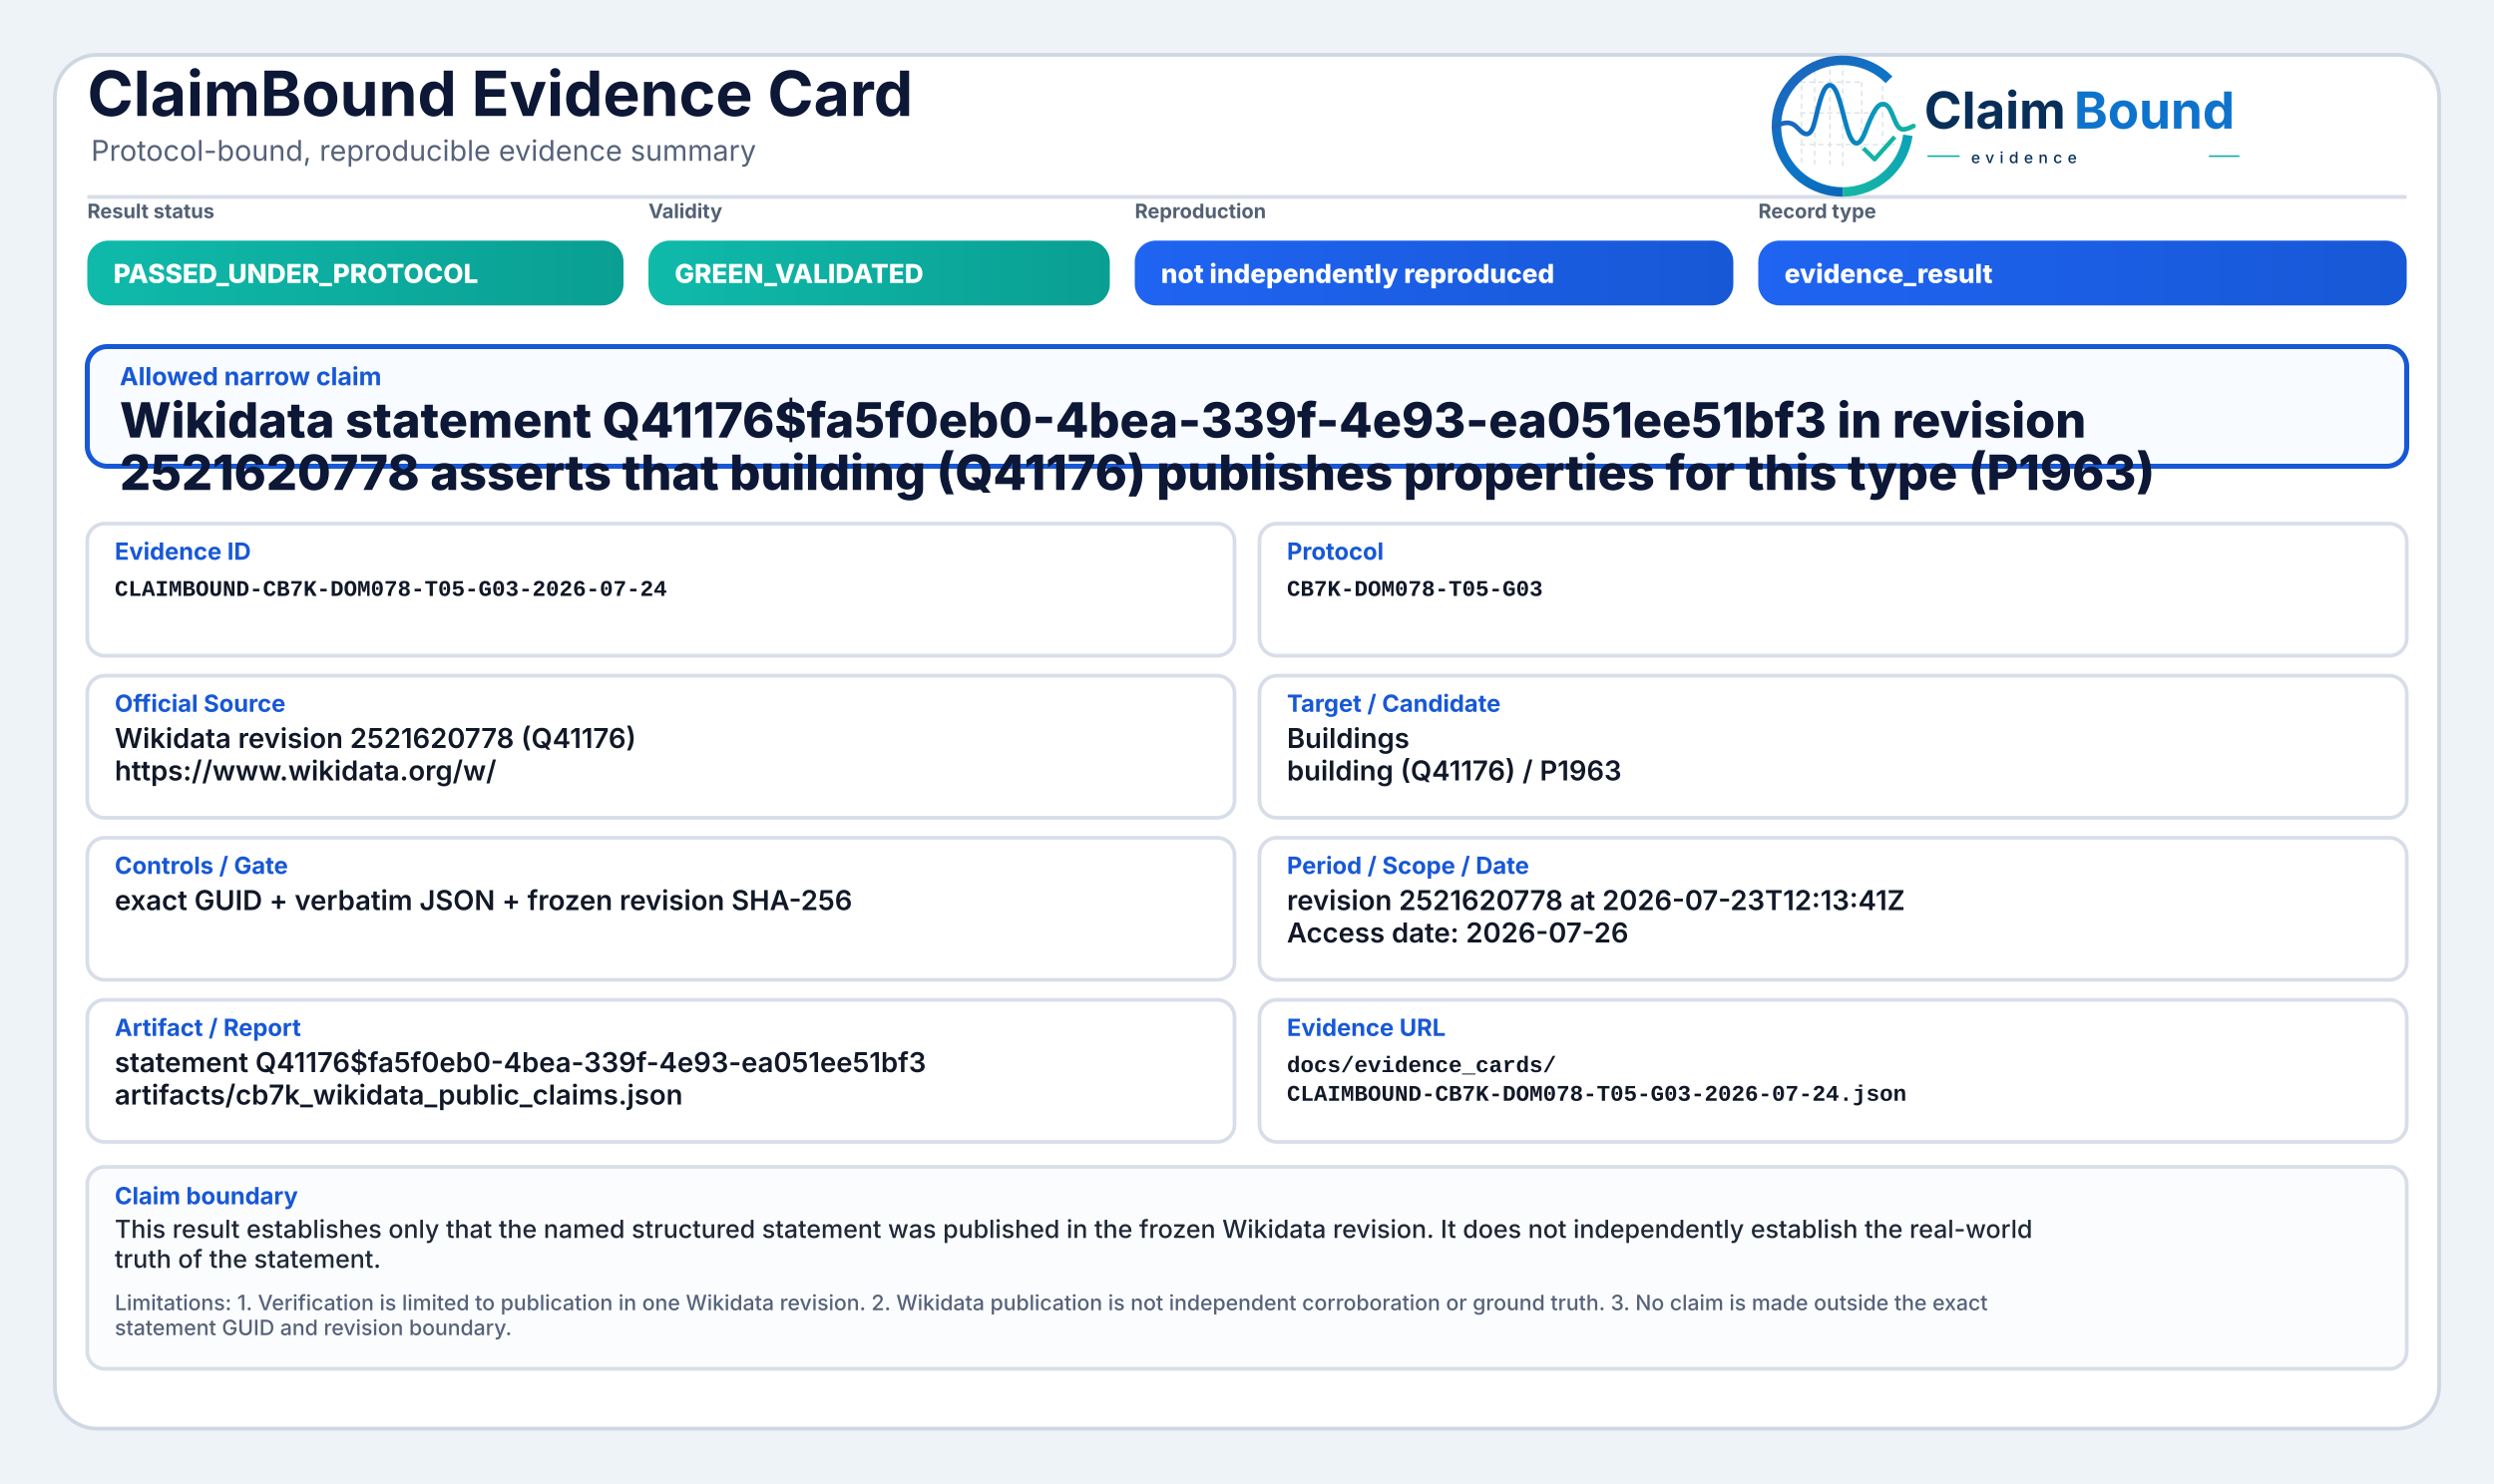
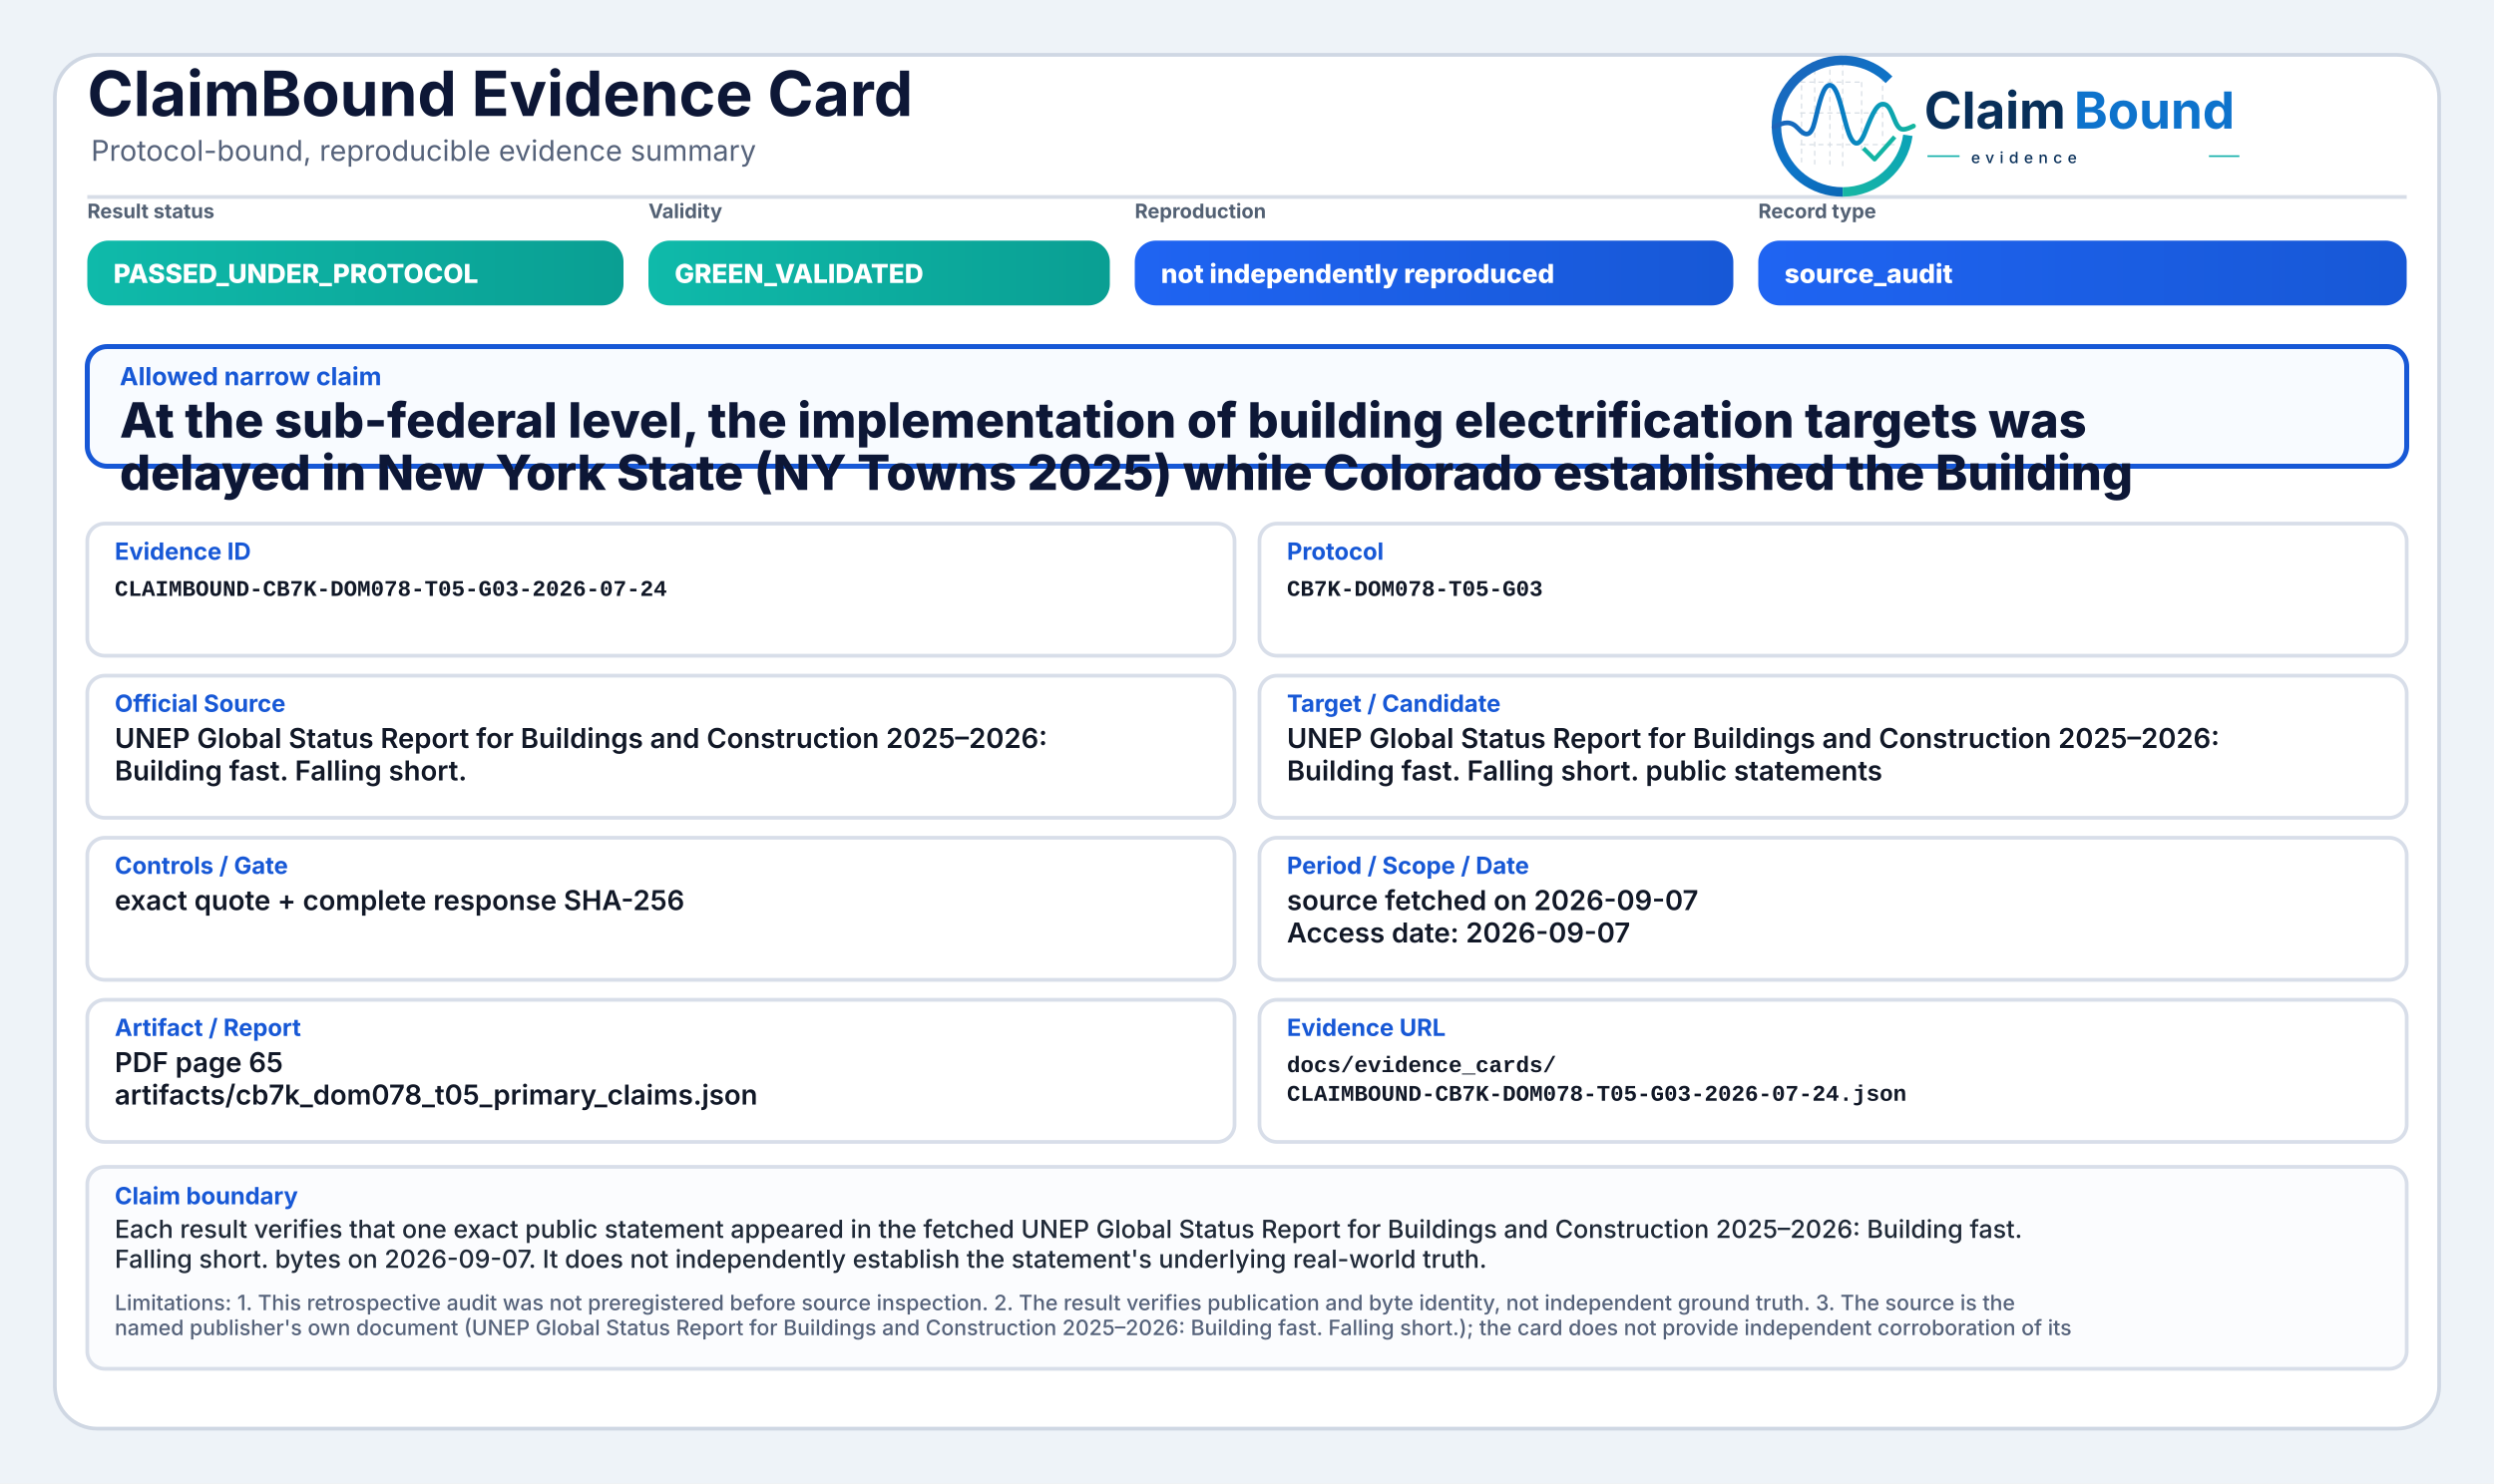
<svg xmlns="http://www.w3.org/2000/svg" width="2000" height="1190" viewBox="0 0 2000 1190" role="img" aria-label="ClaimBound Evidence Card">
  <defs>
    <linearGradient id="greenGrad" x1="0" y1="0" x2="1" y2="0">
      <stop offset="0%" stop-color="#0fbaaa" />
      <stop offset="100%" stop-color="#0a9f93" />
    </linearGradient>
    <linearGradient id="yellowGrad" x1="0" y1="0" x2="1" y2="0">
      <stop offset="0%" stop-color="#fbbf24" />
      <stop offset="100%" stop-color="#d97706" />
    </linearGradient>
    <linearGradient id="amberGrad" x1="0" y1="0" x2="1" y2="0">
      <stop offset="0%" stop-color="#f97316" />
      <stop offset="100%" stop-color="#c2410c" />
    </linearGradient>
    <linearGradient id="redGrad" x1="0" y1="0" x2="1" y2="0">
      <stop offset="0%" stop-color="#ef4444" />
      <stop offset="100%" stop-color="#b91c1c" />
    </linearGradient>
    <linearGradient id="grayGrad" x1="0" y1="0" x2="1" y2="0">
      <stop offset="0%" stop-color="#64748b" />
      <stop offset="100%" stop-color="#475569" />
    </linearGradient>
    <linearGradient id="blueGrad" x1="0" y1="0" x2="1" y2="0">
      <stop offset="0%" stop-color="#1f64f2" />
      <stop offset="100%" stop-color="#1758d6" />
    </linearGradient>
    <linearGradient id="logoRingBlue" x1="73" y1="453" x2="348" y2="793" gradientUnits="userSpaceOnUse">
      <stop offset="0" stop-color="#1E64BA" />
      <stop offset="0.55" stop-color="#0C75C8" />
      <stop offset="1" stop-color="#0A5FAB" />
    </linearGradient>
    <linearGradient id="logoRingTeal" x1="221" y1="792" x2="403" y2="594" gradientUnits="userSpaceOnUse">
      <stop offset="0" stop-color="#18B7A3" />
      <stop offset="1" stop-color="#089EBC" />
    </linearGradient>
    <linearGradient id="logoSignalGradient" x1="61" y1="628" x2="404" y2="628" gradientUnits="userSpaceOnUse">
      <stop offset="0" stop-color="#1E64BA" />
      <stop offset="0.43" stop-color="#0877C4" />
      <stop offset="0.72" stop-color="#0A97BB" />
      <stop offset="1" stop-color="#14B69E" />
    </linearGradient>
  </defs>
  <rect x="0" y="0" width="2000" height="1190" fill="#eef3f8" />
  <rect x="44" y="44" width="1912" height="1102" rx="34" fill="#ffffff" stroke="#cfd7e3" stroke-width="3" />
  <path d="M70 158 H1930" stroke="#d7dde7" stroke-width="3" />
  <text x="70" y="93" font-family="Inter, Segoe UI, Arial, sans-serif" font-size="50" font-weight="750" fill="#0d1736">ClaimBound Evidence Card</text>
  <text x="73" y="129" font-family="Inter, Segoe UI, Arial, sans-serif" font-size="23" font-weight="400" fill="#55627a">Protocol-bound, reproducible evidence summary</text>
  <g aria-label="ClaimBound evidence logo" transform="translate(1415,52) scale(0.33) translate(-40,-478)">
    <g stroke-linecap="butt" stroke-linejoin="round">
      <g stroke="#CBD3DC" stroke-width="3.2" stroke-linecap="round" stroke-dasharray="10 12" opacity="0.72">
        <path d="M130 507V714" />
        <path d="M162 490V719" />
        <path d="M199 491V719" />
        <path d="M230 471V726" />
        <path d="M276 521V690" />
        <path d="M327 508V650" />
        <path d="M128 520H277" />
        <path d="M128 595H327" />
        <path d="M128 672H355" />
      </g>
      <path d="M342.6 514.3A160 160 0 1 0 230 787" fill="none" stroke="url(#logoRingBlue)" stroke-width="23" />
      <path d="M230 787A160 160 0 0 0 388.4 649.3" fill="none" stroke="url(#logoRingTeal)" stroke-width="23" />
      <path d="M63 629.5C87 616.4 104.3 613.6 121.2 632.2C140.7 653.8 153.4 651.6 162.1 616.2C173.8 568.5 182.5 527.5 198.9 527.5C217.5 527.5 228.4 590.6 240.3 630.8C253.4 675.4 268.6 682.8 284.6 641.5C303.5 592.9 315.2 567.6 333.7 574.7C352.6 582 355.7 635.1 376.6 634.9C386.2 634.8 394 630.4 402 626.8" fill="none" stroke="url(#logoSignalGradient)" stroke-width="11.5" stroke-linecap="round" />
      <path d="M284 684.5L307.5 707.7L353 657" fill="none" stroke="#12B4A4" stroke-width="10.5" stroke-linecap="square" />
    </g>
    <text x="428" y="633" font-family="Inter, Segoe UI, Arial, sans-serif" font-size="124" font-weight="750" fill="#082F59" text-rendering="geometricPrecision">Claim</text>
    <text x="792" y="633" font-family="Inter, Segoe UI, Arial, sans-serif" font-size="124" font-weight="750" fill="#0E73CC" text-rendering="geometricPrecision">Bound</text>
    <line x1="436" y1="700" x2="514" y2="700" stroke="#11AFA9" stroke-width="4" />
    <text x="542" y="717" font-family="Inter, Segoe UI, Arial, sans-serif" font-size="38" font-weight="500" letter-spacing="13" fill="#082F59">evidence</text>
    <line x1="1120" y1="700" x2="1194" y2="700" stroke="#11AFA9" stroke-width="4" />
  </g>
  <text x="70" y="175" font-family="Inter, Segoe UI, Arial, sans-serif" font-size="16" font-weight="650" fill="#536174">Result status</text>
  <rect x="70" y="193" width="430" height="52" rx="17" fill="url(#greenGrad)" />
  <text x="91" y="227" font-family="Inter, Segoe UI, Arial, sans-serif" font-size="21" font-weight="800" fill="#ffffff">PASSED_UNDER_PROTOCOL</text>
  <text x="520" y="175" font-family="Inter, Segoe UI, Arial, sans-serif" font-size="16" font-weight="650" fill="#536174">Validity</text>
  <rect x="520" y="193" width="370" height="52" rx="17" fill="url(#greenGrad)" />
  <text x="541" y="227" font-family="Inter, Segoe UI, Arial, sans-serif" font-size="21" font-weight="800" fill="#ffffff">GREEN_VALIDATED</text>
  <text x="910" y="175" font-family="Inter, Segoe UI, Arial, sans-serif" font-size="16" font-weight="650" fill="#536174">Reproduction</text>
  <rect x="910" y="193" width="480" height="52" rx="17" fill="url(#blueGrad)" />
  <text x="931" y="227" font-family="Inter, Segoe UI, Arial, sans-serif" font-size="21" font-weight="800" fill="#ffffff">not independently reproduced</text>
  <text x="1410" y="175" font-family="Inter, Segoe UI, Arial, sans-serif" font-size="16" font-weight="650" fill="#536174">Record type</text>
  <rect x="1410" y="193" width="520" height="52" rx="17" fill="url(#blueGrad)" />
-   <text x="1431" y="227" font-family="Inter, Segoe UI, Arial, sans-serif" font-size="21" font-weight="800" fill="#ffffff">evidence_result</text>
+   <text x="1431" y="227" font-family="Inter, Segoe UI, Arial, sans-serif" font-size="21" font-weight="800" fill="#ffffff">source_audit</text>
  <rect x="70" y="278" width="1860" height="96" rx="16" fill="#f8fbff" stroke="#1758d6" stroke-width="4" />
  <text x="96" y="309" font-family="Inter, Segoe UI, Arial, sans-serif" font-size="20" font-weight="750" fill="#1758d6">Allowed narrow claim</text>
-   <text x="96" y="351" font-family="Inter, Segoe UI, Arial, sans-serif" font-size="39" font-weight="800" fill="#0d1736">Wikidata statement Q41176$fa5f0eb0-4bea-339f-4e93-ea051ee51bf3 in revision</text>
-   <text x="96" y="393" font-family="Inter, Segoe UI, Arial, sans-serif" font-size="39" font-weight="800" fill="#0d1736">2521620778 asserts that building (Q41176) publishes properties for this type (P1963)</text>
+   <text x="96" y="351" font-family="Inter, Segoe UI, Arial, sans-serif" font-size="39" font-weight="800" fill="#0d1736">At the sub-federal level, the implementation of building electrification targets was</text>
+   <text x="96" y="393" font-family="Inter, Segoe UI, Arial, sans-serif" font-size="39" font-weight="800" fill="#0d1736">delayed in New York State (NY Towns 2025) while Colorado established the Building</text>
  <rect x="70" y="420" width="920" height="106" rx="14" fill="#ffffff" stroke="#d8dee9" stroke-width="3" />
  <text x="92" y="449" font-family="Inter, Segoe UI, Arial, sans-serif" font-size="19" font-weight="750" fill="#1758d6">Evidence ID</text>
  <text x="92" y="478" font-family="SFMono-Regular, Consolas, Liberation Mono, monospace" font-size="18" font-weight="600" fill="#111827">CLAIMBOUND-CB7K-DOM078-T05-G03-2026-07-24</text>
  <rect x="1010" y="420" width="920" height="106" rx="14" fill="#ffffff" stroke="#d8dee9" stroke-width="3" />
  <text x="1032" y="449" font-family="Inter, Segoe UI, Arial, sans-serif" font-size="19" font-weight="750" fill="#1758d6">Protocol</text>
  <text x="1032" y="478" font-family="SFMono-Regular, Consolas, Liberation Mono, monospace" font-size="18" font-weight="600" fill="#111827">CB7K-DOM078-T05-G03</text>
  <rect x="70" y="542" width="920" height="114" rx="14" fill="#ffffff" stroke="#d8dee9" stroke-width="3" />
  <text x="92" y="571" font-family="Inter, Segoe UI, Arial, sans-serif" font-size="19" font-weight="750" fill="#1758d6">Official Source</text>
-   <text x="92" y="600" font-family="Inter, Segoe UI, Arial, sans-serif" font-size="22" font-weight="600" fill="#111827">Wikidata revision 2521620778 (Q41176)</text>
-   <text x="92" y="626" font-family="Inter, Segoe UI, Arial, sans-serif" font-size="22" font-weight="600" fill="#111827">https://www.wikidata.org/w/</text>
+   <text x="92" y="600" font-family="Inter, Segoe UI, Arial, sans-serif" font-size="22" font-weight="600" fill="#111827">UNEP Global Status Report for Buildings and Construction 2025–2026:</text>
+   <text x="92" y="626" font-family="Inter, Segoe UI, Arial, sans-serif" font-size="22" font-weight="600" fill="#111827">Building fast. Falling short.</text>
  <rect x="1010" y="542" width="920" height="114" rx="14" fill="#ffffff" stroke="#d8dee9" stroke-width="3" />
  <text x="1032" y="571" font-family="Inter, Segoe UI, Arial, sans-serif" font-size="19" font-weight="750" fill="#1758d6">Target / Candidate</text>
-   <text x="1032" y="600" font-family="Inter, Segoe UI, Arial, sans-serif" font-size="22" font-weight="600" fill="#111827">Buildings</text>
-   <text x="1032" y="626" font-family="Inter, Segoe UI, Arial, sans-serif" font-size="22" font-weight="600" fill="#111827">building (Q41176) / P1963</text>
+   <text x="1032" y="600" font-family="Inter, Segoe UI, Arial, sans-serif" font-size="22" font-weight="600" fill="#111827">UNEP Global Status Report for Buildings and Construction 2025–2026:</text>
+   <text x="1032" y="626" font-family="Inter, Segoe UI, Arial, sans-serif" font-size="22" font-weight="600" fill="#111827">Building fast. Falling short. public statements</text>
  <rect x="70" y="672" width="920" height="114" rx="14" fill="#ffffff" stroke="#d8dee9" stroke-width="3" />
  <text x="92" y="701" font-family="Inter, Segoe UI, Arial, sans-serif" font-size="19" font-weight="750" fill="#1758d6">Controls / Gate</text>
-   <text x="92" y="730" font-family="Inter, Segoe UI, Arial, sans-serif" font-size="22" font-weight="600" fill="#111827">exact GUID + verbatim JSON + frozen revision SHA-256</text>
+   <text x="92" y="730" font-family="Inter, Segoe UI, Arial, sans-serif" font-size="22" font-weight="600" fill="#111827">exact quote + complete response SHA-256</text>
  <rect x="1010" y="672" width="920" height="114" rx="14" fill="#ffffff" stroke="#d8dee9" stroke-width="3" />
  <text x="1032" y="701" font-family="Inter, Segoe UI, Arial, sans-serif" font-size="19" font-weight="750" fill="#1758d6">Period / Scope / Date</text>
-   <text x="1032" y="730" font-family="Inter, Segoe UI, Arial, sans-serif" font-size="22" font-weight="600" fill="#111827">revision 2521620778 at 2026-07-23T12:13:41Z</text>
-   <text x="1032" y="756" font-family="Inter, Segoe UI, Arial, sans-serif" font-size="22" font-weight="600" fill="#111827">Access date: 2026-07-26</text>
+   <text x="1032" y="730" font-family="Inter, Segoe UI, Arial, sans-serif" font-size="22" font-weight="600" fill="#111827">source fetched on 2026-09-07</text>
+   <text x="1032" y="756" font-family="Inter, Segoe UI, Arial, sans-serif" font-size="22" font-weight="600" fill="#111827">Access date: 2026-09-07</text>
  <rect x="70" y="802" width="920" height="114" rx="14" fill="#ffffff" stroke="#d8dee9" stroke-width="3" />
  <text x="92" y="831" font-family="Inter, Segoe UI, Arial, sans-serif" font-size="19" font-weight="750" fill="#1758d6">Artifact / Report</text>
-   <text x="92" y="860" font-family="Inter, Segoe UI, Arial, sans-serif" font-size="22" font-weight="600" fill="#111827">statement Q41176$fa5f0eb0-4bea-339f-4e93-ea051ee51bf3</text>
-   <text x="92" y="886" font-family="Inter, Segoe UI, Arial, sans-serif" font-size="22" font-weight="600" fill="#111827">artifacts/cb7k_wikidata_public_claims.json</text>
+   <text x="92" y="860" font-family="Inter, Segoe UI, Arial, sans-serif" font-size="22" font-weight="600" fill="#111827">PDF page 65</text>
+   <text x="92" y="886" font-family="Inter, Segoe UI, Arial, sans-serif" font-size="22" font-weight="600" fill="#111827">artifacts/cb7k_dom078_t05_primary_claims.json</text>
  <rect x="1010" y="802" width="920" height="114" rx="14" fill="#ffffff" stroke="#d8dee9" stroke-width="3" />
  <text x="1032" y="831" font-family="Inter, Segoe UI, Arial, sans-serif" font-size="19" font-weight="750" fill="#1758d6">Evidence URL</text>
  <text x="1032" y="860" font-family="SFMono-Regular, Consolas, Liberation Mono, monospace" font-size="18" font-weight="600" fill="#111827">docs/evidence_cards/</text>
  <text x="1032" y="883" font-family="SFMono-Regular, Consolas, Liberation Mono, monospace" font-size="18" font-weight="600" fill="#111827">CLAIMBOUND-CB7K-DOM078-T05-G03-2026-07-24.json</text>
  <rect x="70" y="936" width="1860" height="162" rx="14" fill="#fbfcfe" stroke="#d8dee9" stroke-width="3" />
  <text x="92" y="966" font-family="Inter, Segoe UI, Arial, sans-serif" font-size="19" font-weight="750" fill="#1758d6">Claim boundary</text>
-   <text x="92" y="993" font-family="Inter, Segoe UI, Arial, sans-serif" font-size="20" font-weight="500" fill="#1f2937">This result establishes only that the named structured statement was published in the frozen Wikidata revision. It does not independently establish the real-world</text>
-   <text x="92" y="1017" font-family="Inter, Segoe UI, Arial, sans-serif" font-size="20" font-weight="500" fill="#1f2937">truth of the statement.</text>
-   <text x="92" y="1051" font-family="Inter, Segoe UI, Arial, sans-serif" font-size="17" font-weight="500" fill="#55627a">Limitations: 1. Verification is limited to publication in one Wikidata revision. 2. Wikidata publication is not independent corroboration or ground truth. 3. No claim is made outside the exact</text>
-   <text x="92" y="1071" font-family="Inter, Segoe UI, Arial, sans-serif" font-size="17" font-weight="500" fill="#55627a">statement GUID and revision boundary.</text>
+   <text x="92" y="993" font-family="Inter, Segoe UI, Arial, sans-serif" font-size="20" font-weight="500" fill="#1f2937">Each result verifies that one exact public statement appeared in the fetched UNEP Global Status Report for Buildings and Construction 2025–2026: Building fast.</text>
+   <text x="92" y="1017" font-family="Inter, Segoe UI, Arial, sans-serif" font-size="20" font-weight="500" fill="#1f2937">Falling short. bytes on 2026-09-07. It does not independently establish the statement's underlying real-world truth.</text>
+   <text x="92" y="1051" font-family="Inter, Segoe UI, Arial, sans-serif" font-size="17" font-weight="500" fill="#55627a">Limitations: 1. This retrospective audit was not preregistered before source inspection. 2. The result verifies publication and byte identity, not independent ground truth. 3. The source is the</text>
+   <text x="92" y="1071" font-family="Inter, Segoe UI, Arial, sans-serif" font-size="17" font-weight="500" fill="#55627a">named publisher's own document (UNEP Global Status Report for Buildings and Construction 2025–2026: Building fast. Falling short.); the card does not provide independent corroboration of its</text>
</svg>
